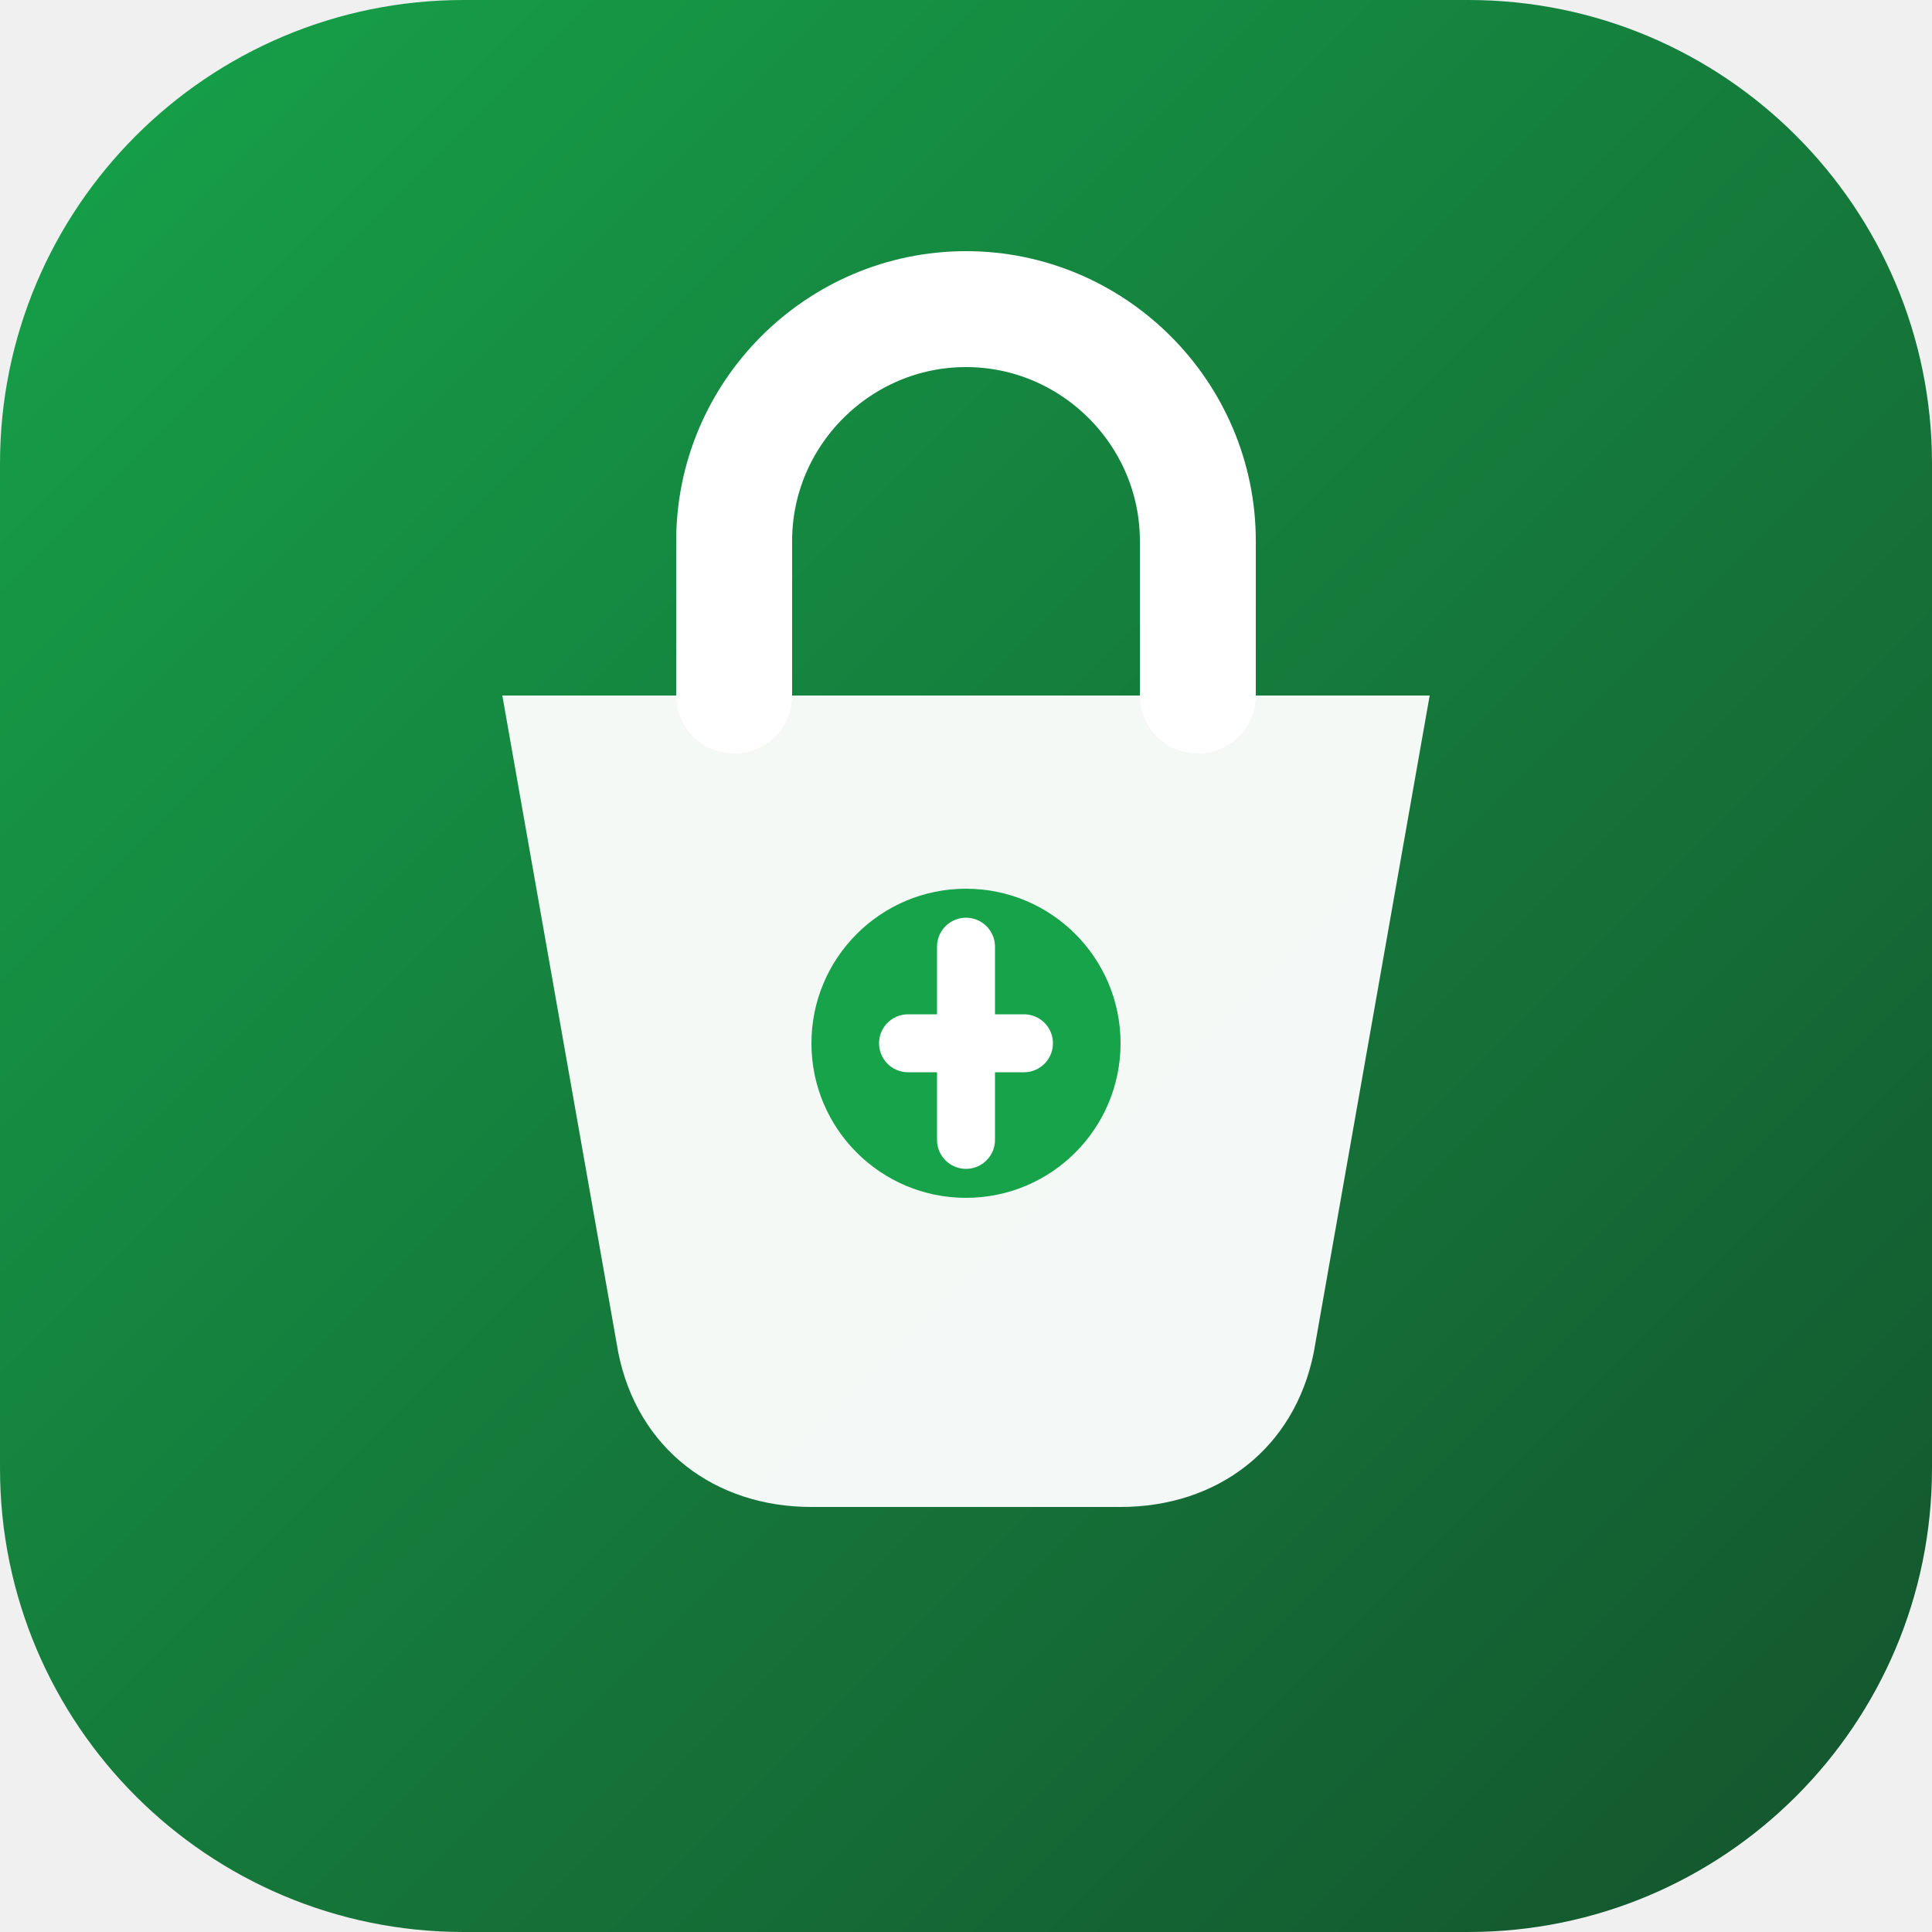
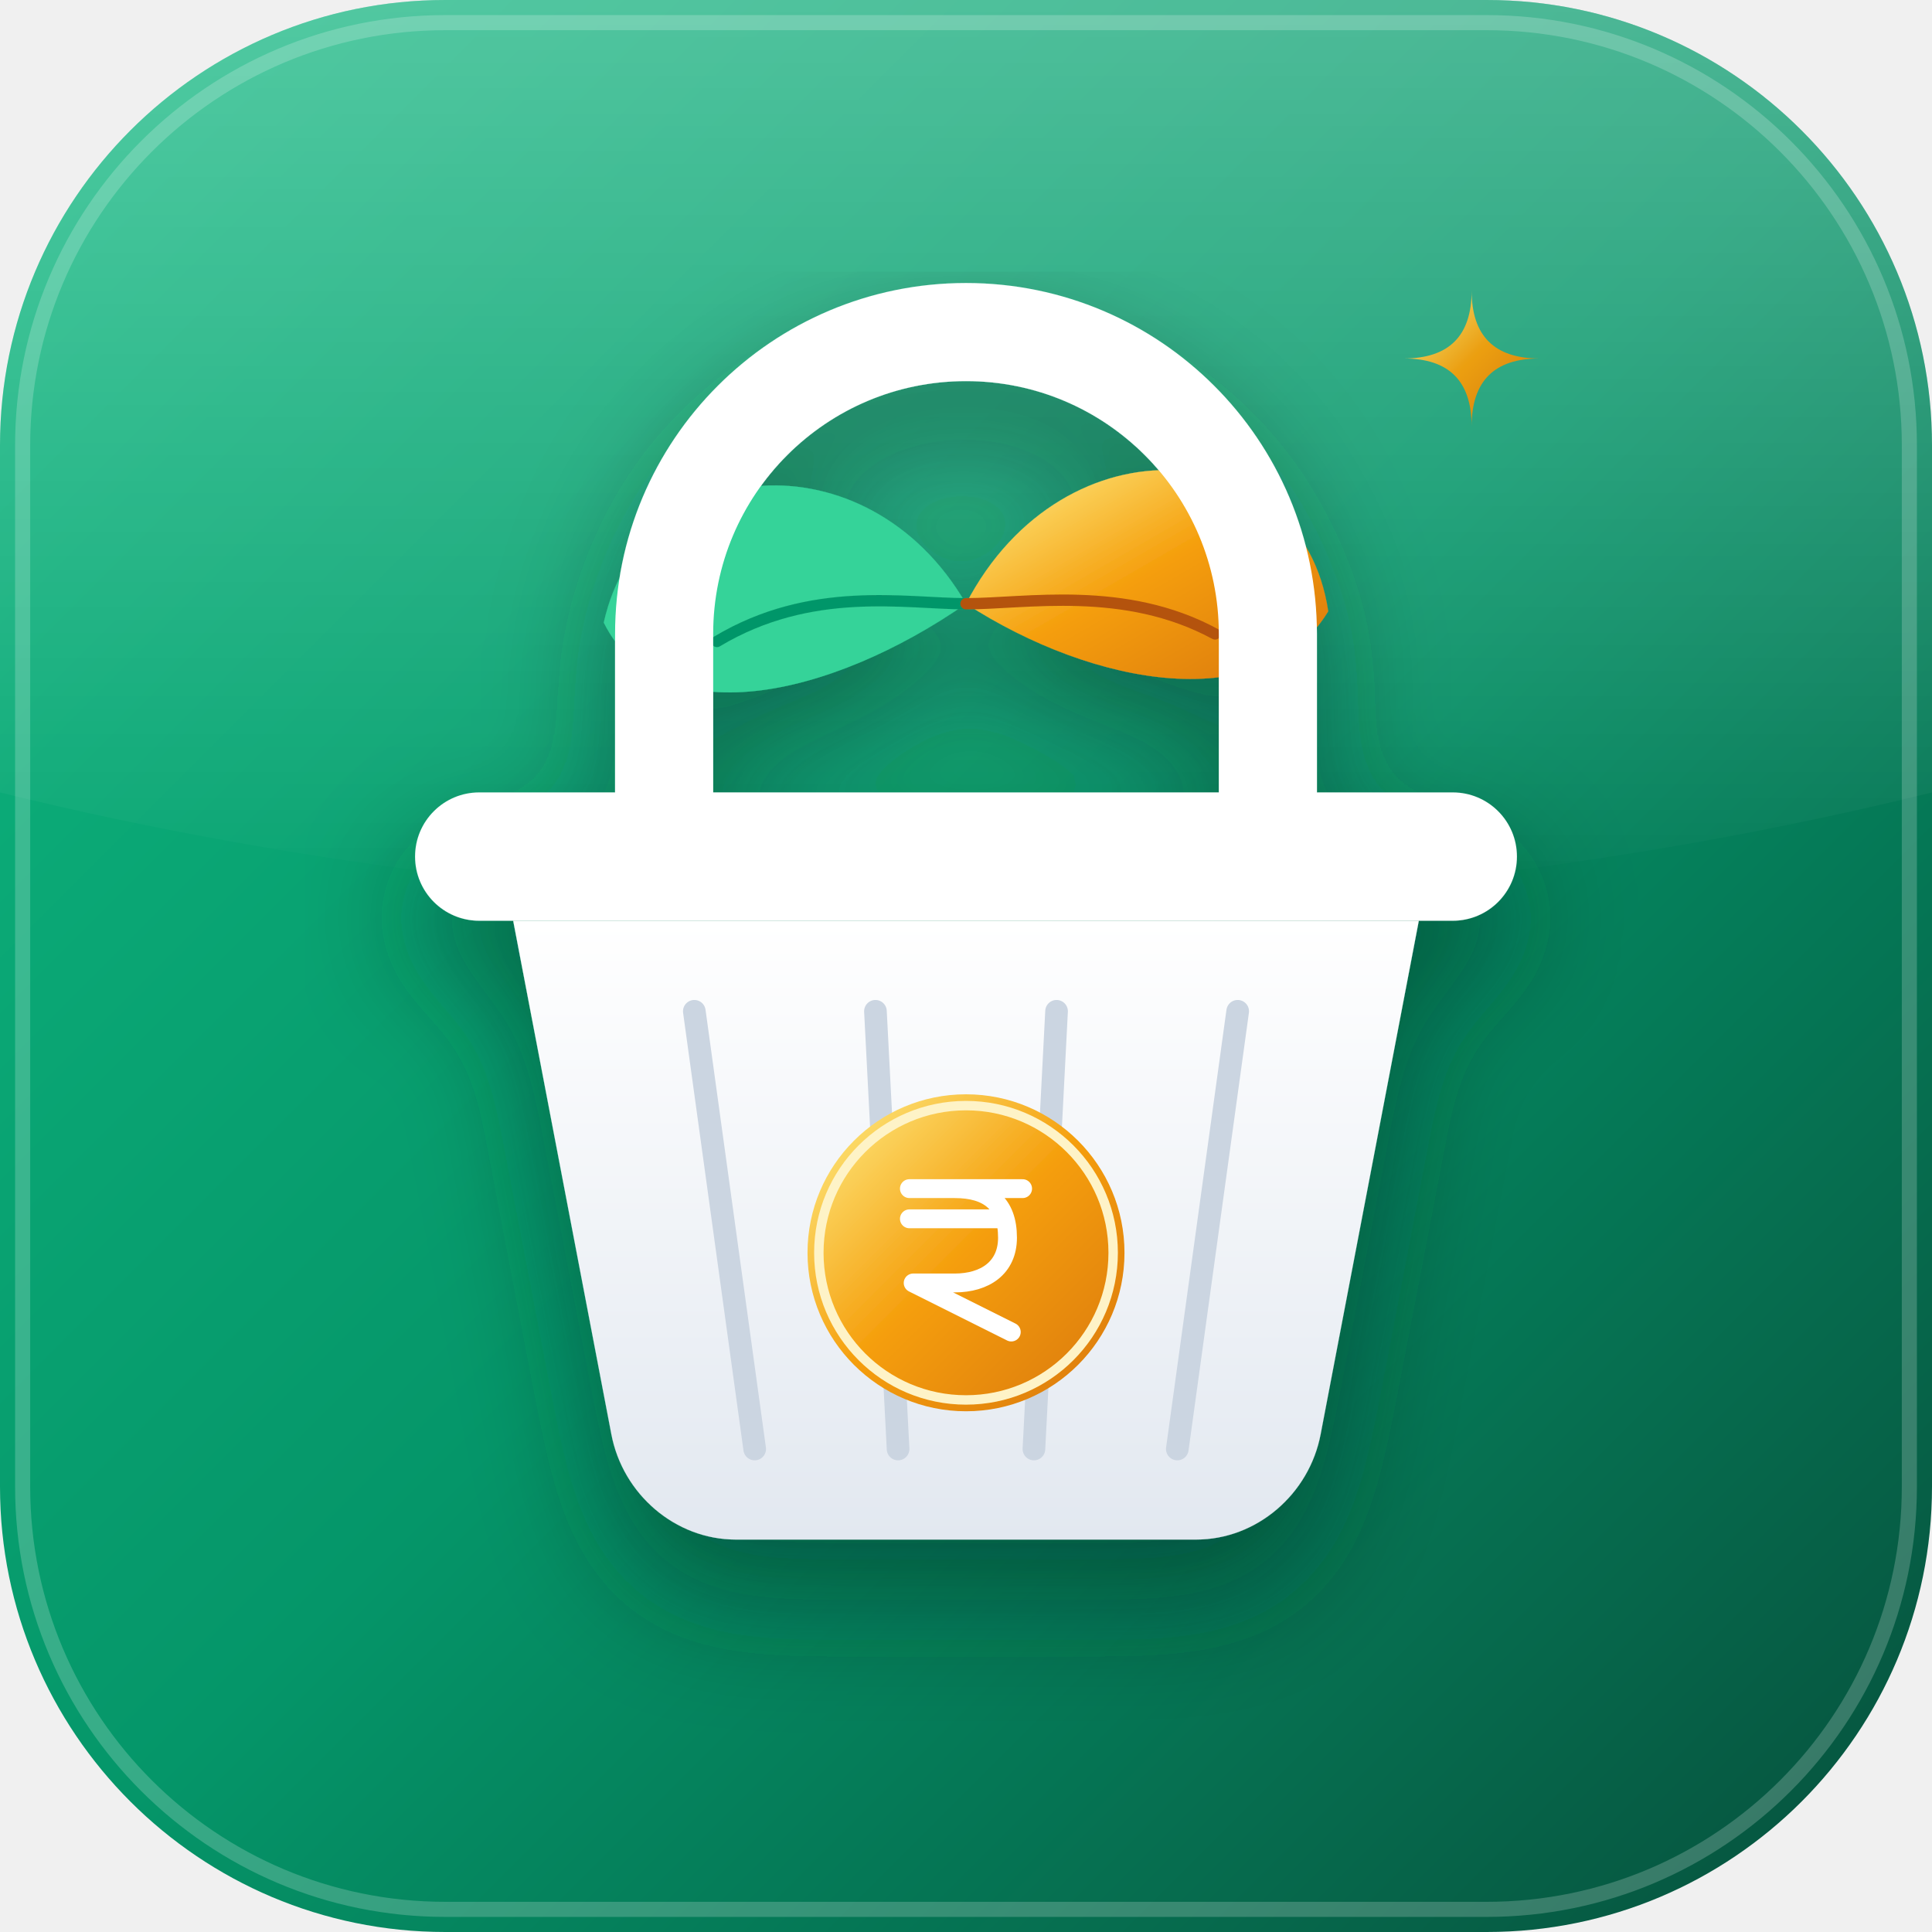
- <svg xmlns="http://www.w3.org/2000/svg" viewBox="0 0 100 100">
+ <svg xmlns="http://www.w3.org/2000/svg" viewBox="0 0 512 512" width="100%" height="100%">
  <defs>
-     <linearGradient id="grad" x1="0%" y1="0%" x2="100%" y2="100%">
-       <stop offset="0%" stop-color="#16a34a" />
-       <stop offset="100%" stop-color="#14532d" />
+     <linearGradient id="bgGrad" x1="0%" y1="0%" x2="100%" y2="100%">
+       <stop offset="0%" stop-color="#10b981" />
+       <stop offset="50%" stop-color="#059669" />
+       <stop offset="100%" stop-color="#064e3b" />
    </linearGradient>
+     <linearGradient id="glossGrad" x1="0%" y1="0%" x2="0%" y2="100%">
+       <stop offset="0%" stop-color="#ffffff" stop-opacity="0.28" />
+       <stop offset="100%" stop-color="#ffffff" stop-opacity="0.0" />
+     </linearGradient>
+     <linearGradient id="goldGrad" x1="0%" y1="0%" x2="100%" y2="100%">
+       <stop offset="0%" stop-color="#fef08a" />
+       <stop offset="50%" stop-color="#f59e0b" />
+       <stop offset="100%" stop-color="#d97706" />
+     </linearGradient>
+     <linearGradient id="basketGrad" x1="0%" y1="0%" x2="0%" y2="100%">
+       <stop offset="0%" stop-color="#ffffff" />
+       <stop offset="100%" stop-color="#e2e8f0" />
+     </linearGradient>
+     <filter id="dropShadow" x="-10%" y="-10%" width="130%" height="130%">
+       <feDropShadow dx="0" dy="16" stdDeviation="16" flood-color="#022c22" flood-opacity="0.45" />
+     </filter>
+     <filter id="softGlow" x="-20%" y="-20%" width="140%" height="140%">
+       <feGaussianBlur stdDeviation="6" result="blur" />
+       <feComposite in="SourceGraphic" in2="blur" operator="over" />
+     </filter>
  </defs>
-   <rect width="100" height="100" rx="24" fill="url(#grad)" />
-   <path d="M26 36 L74 36 L68 70 C67 75 63 78 58 78 L42 78 C37 78 33 75 32 70 Z" fill="#ffffff" opacity="0.95" />
-   <path d="M38 36 V28 C38 21.4 43.4 16 50 16 C56.6 16 62 21.4 62 28 V36" stroke="#ffffff" stroke-width="6" stroke-linecap="round" fill="none" />
-   <circle cx="50" cy="54" r="8" fill="#16a34a" />
-   <path d="M47 54 L53 54 M50 49 L50 59" stroke="#ffffff" stroke-width="3" stroke-linecap="round" />
+   <rect width="512" height="512" rx="118" fill="url(#bgGrad)" />
+   <path d="M0 118 C0 52.8 52.8 0 118 0 L394 0 C459.2 0 512 52.8 512 118 L512 210 C350 250 162 250 0 210 Z" fill="url(#glossGrad)" />
+   <rect x="6" y="6" width="500" height="500" rx="112" fill="none" stroke="#ffffff" stroke-width="4" stroke-opacity="0.2" />
+   <g filter="url(#dropShadow)">
+     <path d="M256 160 C230 115 170 120 160 165 C175 195 220 185 256 160 Z" fill="#34d399" />
+     <path d="M190 170 C215 155 240 160 256 160" stroke="#059669" stroke-width="3" stroke-linecap="round" fill="none" />
+     <path d="M256 160 C282 110 345 115 352 162 C335 190 290 182 256 160 Z" fill="url(#goldGrad)" />
+     <path d="M322 168 C298 155 272 160 256 160" stroke="#b45309" stroke-width="3" stroke-linecap="round" fill="none" />
+     <path d="M176 220 V168 C176 123.8 211.8 88 256 88 C300.2 88 336 123.8 336 168 V220" stroke="#ffffff" stroke-width="26" stroke-linecap="round" fill="none" />
+     <rect x="110" y="210" width="292" height="34" rx="17" fill="#ffffff" />
+     <path d="M136 244 L162 380 C165 396 179 408 195 408 L317 408 C333 408 347 396 350 380 L376 244 Z" fill="url(#basketGrad)" />
+     <g stroke="#cbd5e1" stroke-width="6" stroke-linecap="round">
+       <line x1="184" y1="268" x2="200" y2="384" />
+       <line x1="232" y1="268" x2="238" y2="384" />
+       <line x1="280" y1="268" x2="274" y2="384" />
+       <line x1="328" y1="268" x2="312" y2="384" />
+     </g>
+     <g transform="translate(256, 332)">
+       <circle cx="0" cy="0" r="42" fill="url(#goldGrad)" />
+       <circle cx="0" cy="0" r="39" fill="none" stroke="#fef3c7" stroke-width="2.5" />
+       <path d="M-15 -17 H15 M-15 -9 H10 M-15 -17 H-3 C6 -17 11 -13 11 -4 C11 4 5 8 -3 8 H-14 L12 21" stroke="#ffffff" stroke-width="5" stroke-linecap="round" stroke-linejoin="round" fill="none" />
+     </g>
+   </g>
+   <g transform="translate(390, 95)" fill="url(#goldGrad)" opacity="0.95">
+     <path d="M0 -18 Q0 0 18 0 Q0 0 0 18 Q0 0 -18 0 Q0 0 0 -18 Z" />
+   </g>
</svg>
